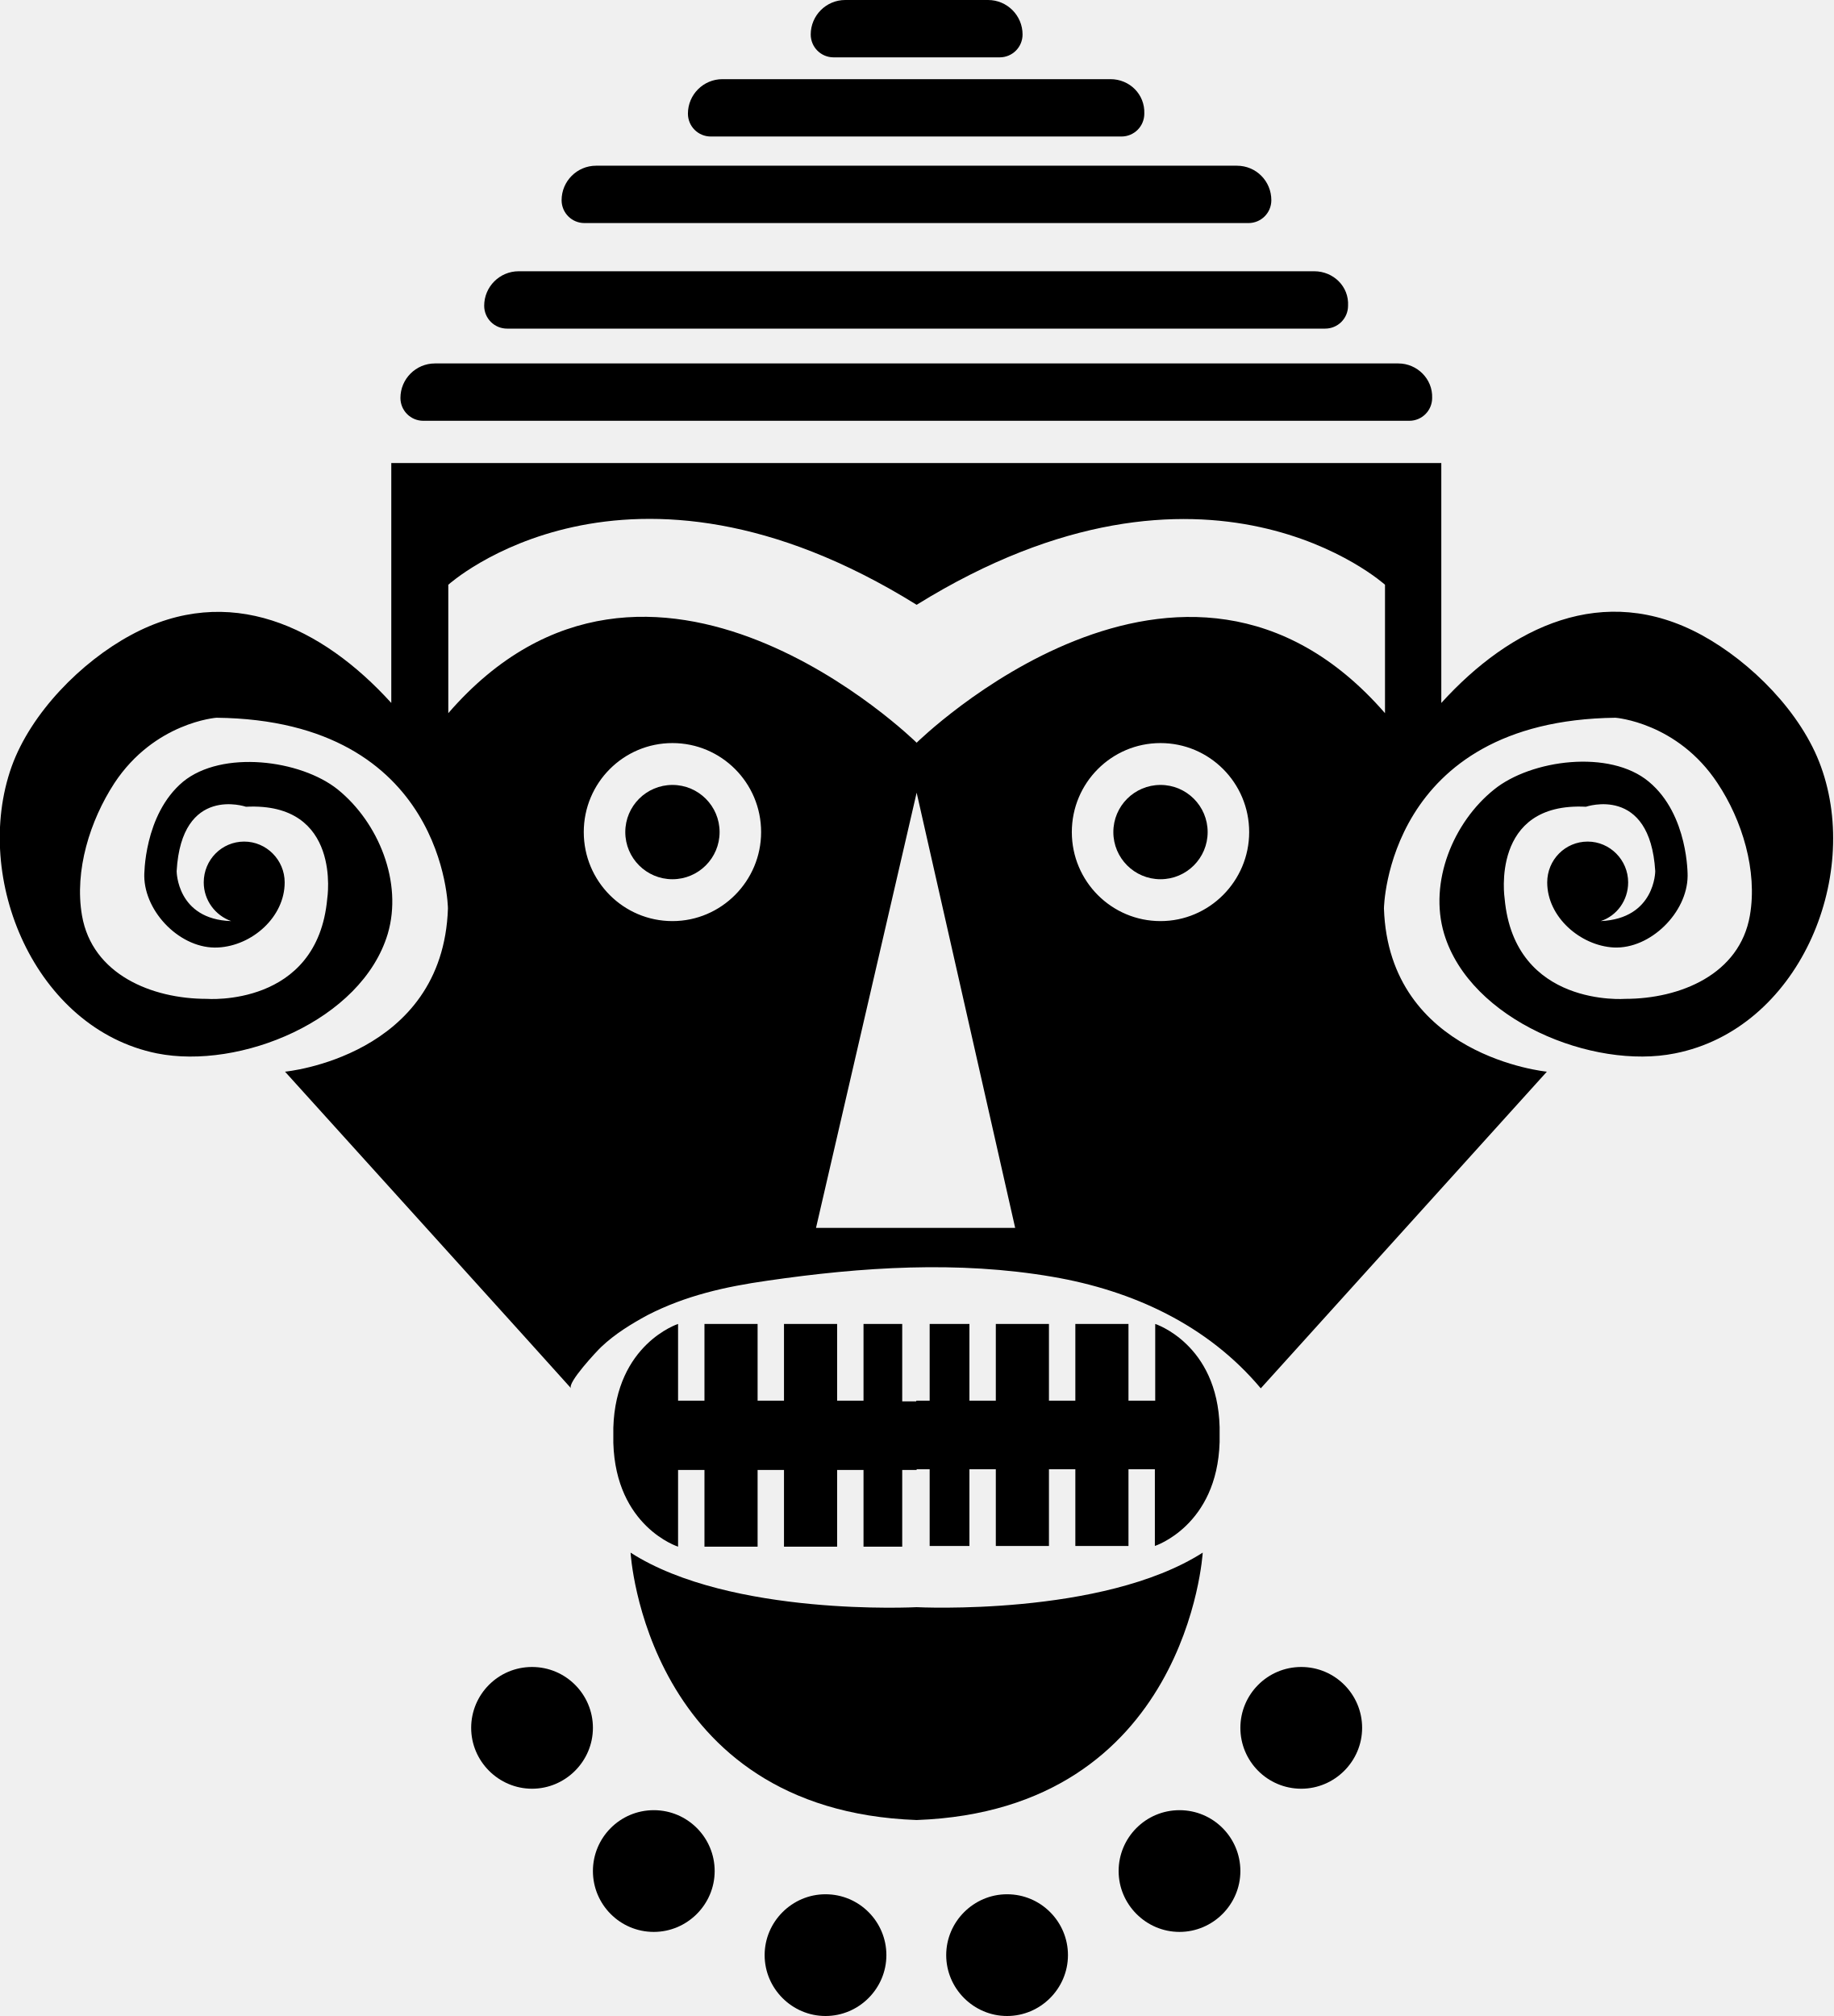
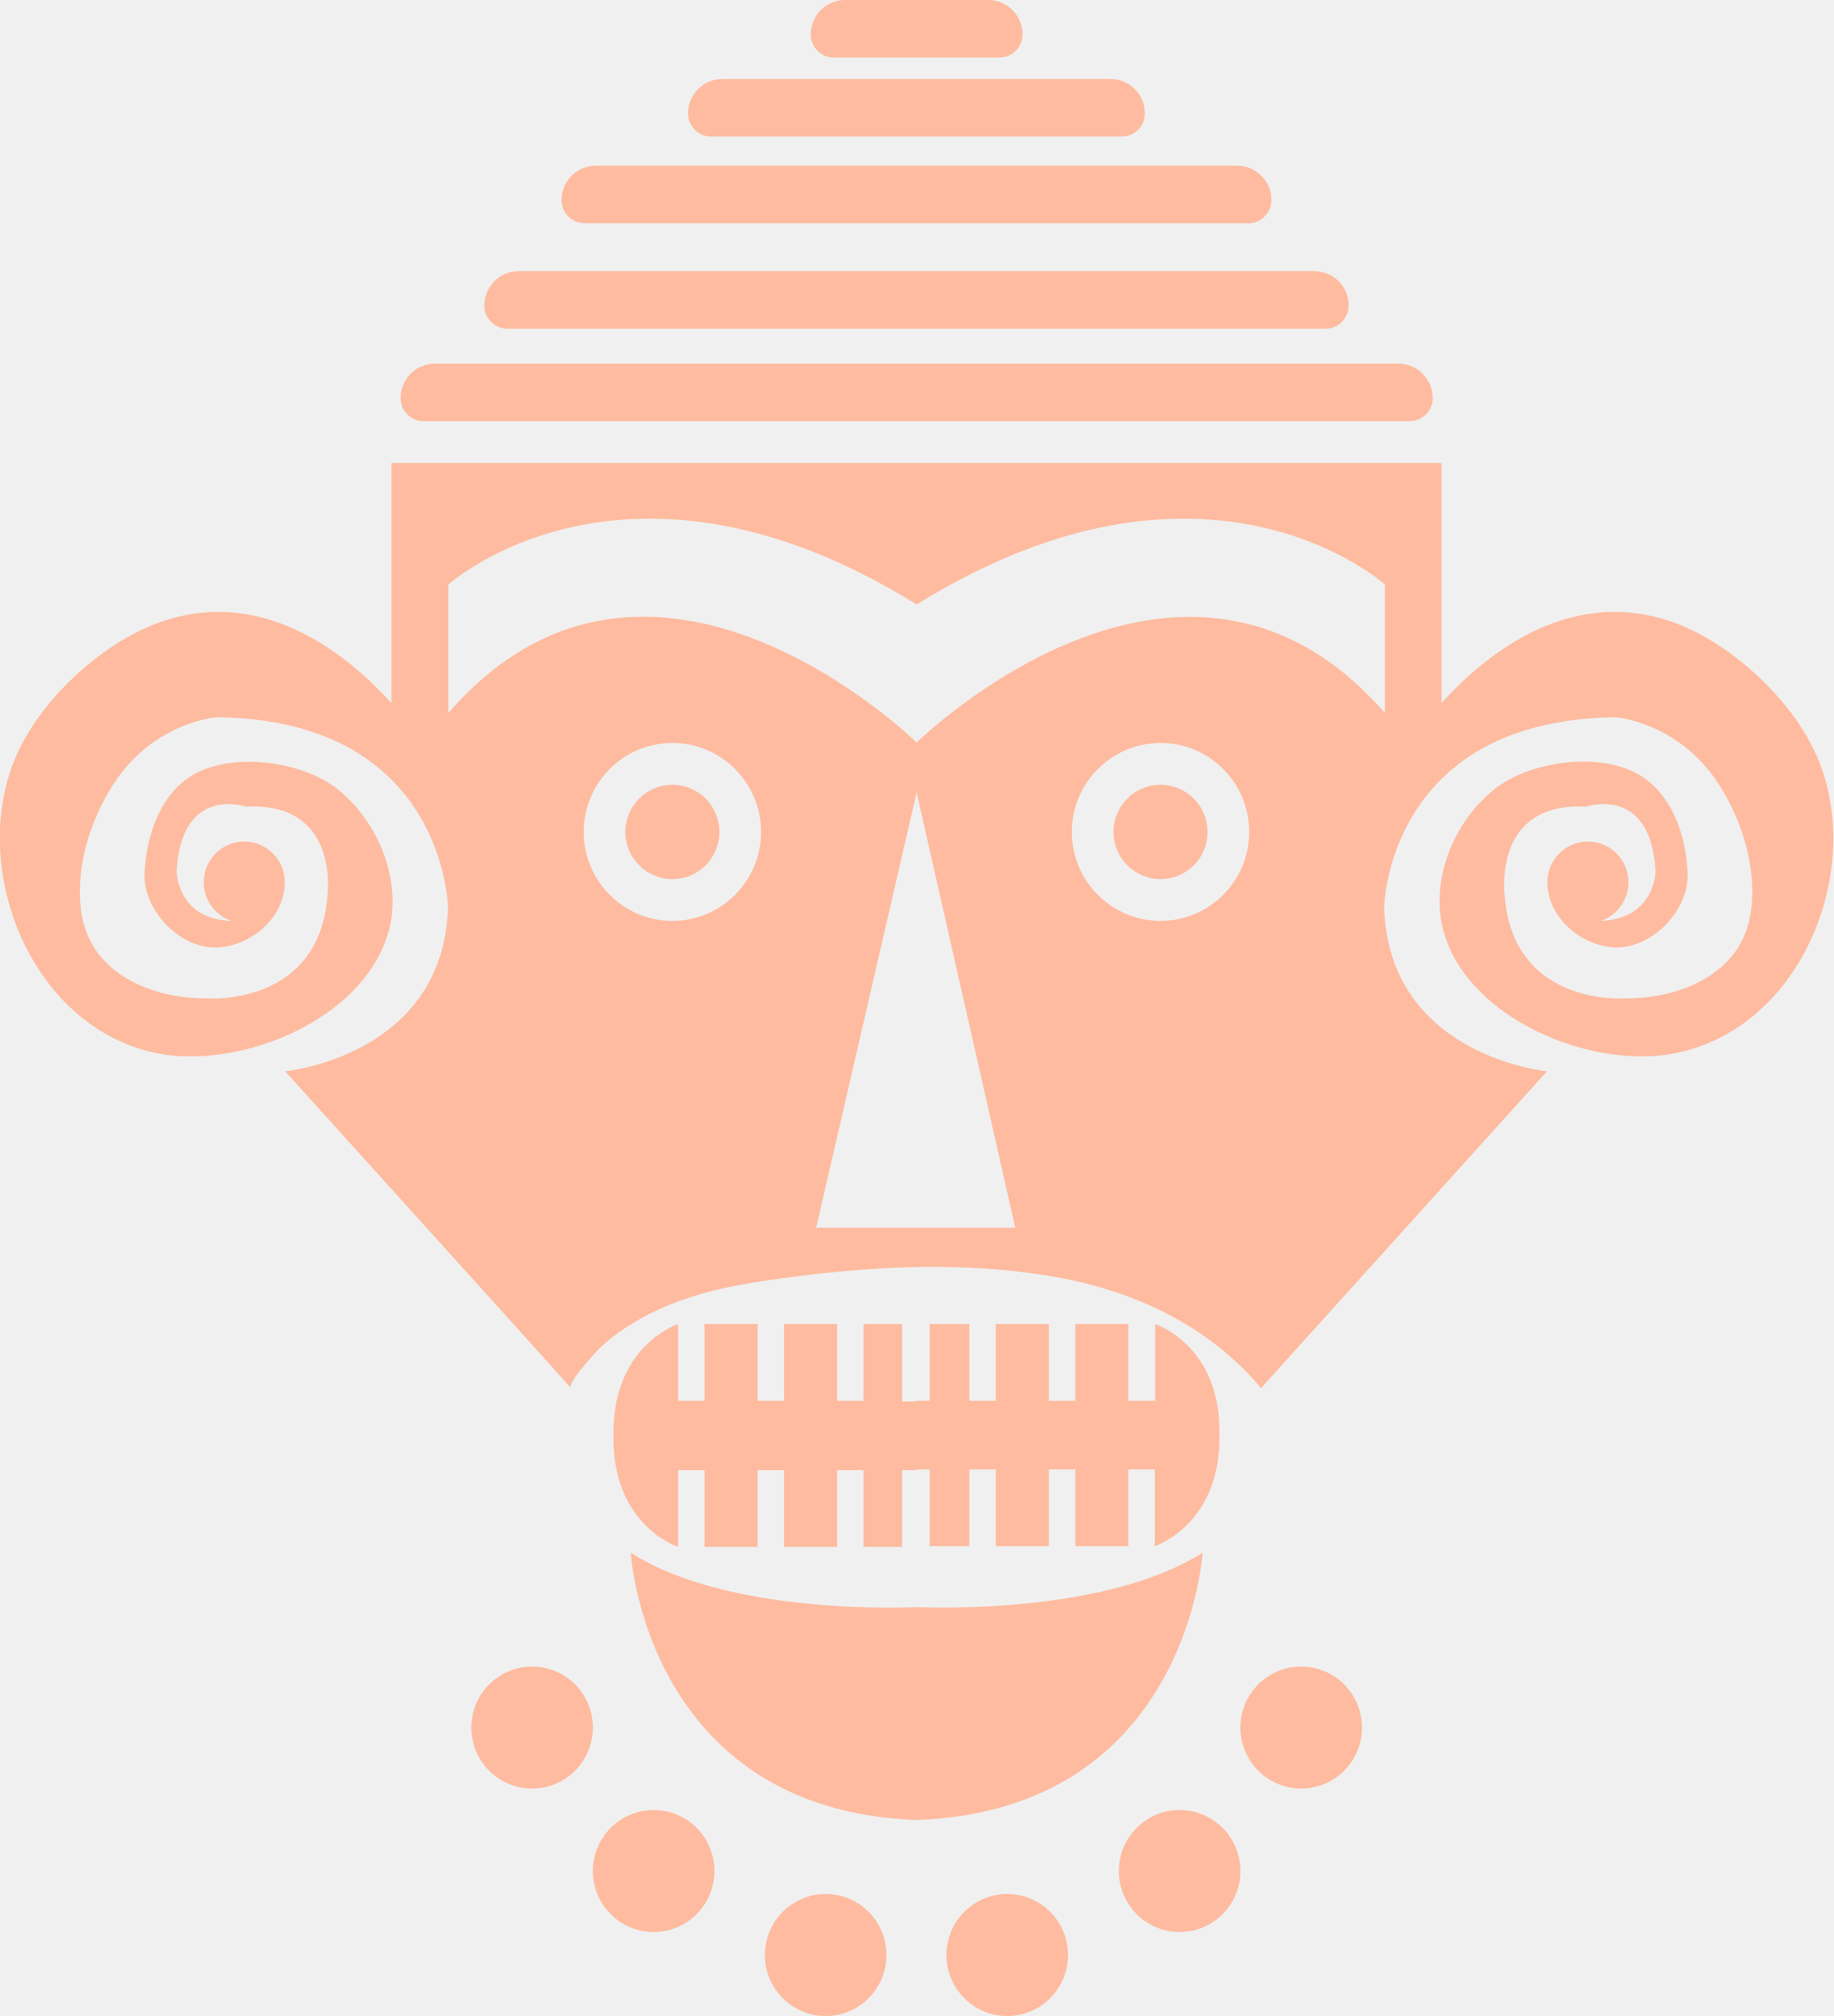
- <svg xmlns="http://www.w3.org/2000/svg" version="1.1" id="face-tribal-vector" x="0px" y="0px" viewBox="0 0 521 573" style="enable-background:new 0 0 521 573;" xml:space="preserve">
-   <path id="eyeright" d="M329.8,249.9c7.4,0,13.4-6,13.4-13.4c0-7.4-6-13.4-13.4-13.4c-7.4,0-13.4,6-13.4,13.4  C316.4,243.9,322.4,249.9,329.8,249.9z" />
-   <path id="circle6" d="M369.8,508.4c9.5,0,17.3-7.8,17.3-17.3s-7.7-17.3-17.3-17.3s-17.3,7.8-17.3,17.3S360.2,508.4,369.8,508.4z" />
-   <path id="circle5" d="M335.2,549.1c9.5,0,17.3-7.8,17.3-17.3s-7.7-17.3-17.3-17.3s-17.3,7.8-17.3,17.3S325.7,549.1,335.2,549.1z" />
-   <path id="circle4" d="M286.2,573c9.5,0,17.3-7.8,17.3-17.3s-7.7-17.3-17.3-17.3c-9.5,0-17.3,7.8-17.3,17.3S276.7,573,286.2,573z" />
-   <path id="eyeleft" d="M191.1,249.9c7.4,0,13.4-6,13.4-13.4c0-7.4-6-13.4-13.4-13.4c-7.4,0-13.4,6-13.4,13.4  C177.7,243.9,183.7,249.9,191.1,249.9z" />
-   <path id="neck" d="M260.5,456.8c0,0-52.8,2.8-81.3-15.5c0,0,4.2,73.2,81.3,76c77-2.8,81.3-76,81.3-76  C313.3,459.5,260.5,456.8,260.5,456.8z" />
-   <path id="headline5" d="M397.4,103.3H260.5H123.6c-5.4,0-9.8,4.4-9.8,9.8c0,3.6,2.9,6.5,6.5,6.5h140.1h140.1c3.6,0,6.5-2.9,6.5-6.5  C407.2,107.7,402.7,103.3,397.4,103.3z" />
-   <path id="headline4" d="M373.5,77.1H260.6h-0.3H147.4c-5.4,0-9.8,4.4-9.8,9.8c0,3.6,2.9,6.5,6.5,6.5h116.1h0.3h116.1  c3.6,0,6.5-2.9,6.5-6.5C383.4,81.4,378.9,77.1,373.5,77.1z" />
-   <path id="headline1" d="M280.8,0h-20.3h-20.3c-5.4,0-9.8,4.4-9.8,9.8c0,3.6,2.9,6.5,6.5,6.5h23.6h23.6c3.6,0,6.5-2.9,6.5-6.5  C290.6,4.4,286.2,0,280.8,0z" />
-   <path id="headline2" d="M315.6,22.5h-55h-0.3h-55c-5.4,0-9.8,4.4-9.8,9.8c0,3.6,2.9,6.5,6.5,6.5h58.2h0.3h58.2  c3.6,0,6.5-2.9,6.5-6.5C325.4,26.8,321,22.5,315.6,22.5z" />
-   <path id="headline3" d="M351.5,47.1h-90.9h-0.3h-90.9c-5.4,0-9.8,4.4-9.8,9.8c0,3.6,2.9,6.5,6.5,6.5h94.2h0.3h94.2  c3.6,0,6.5-2.9,6.5-6.5C361.3,51.5,357,47.1,351.5,47.1z" />
-   <path id="circle1" d="M151.2,508.4c9.5,0,17.3-7.8,17.3-17.3s-7.7-17.3-17.3-17.3s-17.3,7.8-17.3,17.3S141.7,508.4,151.2,508.4z" />
-   <path id="circle2" d="M185.8,549.1c9.5,0,17.3-7.8,17.3-17.3s-7.7-17.3-17.3-17.3s-17.3,7.8-17.3,17.3S176.2,549.1,185.8,549.1z" />
-   <path id="circle3" d="M234.6,573c9.5,0,17.3-7.8,17.3-17.3s-7.7-17.3-17.3-17.3c-9.5,0-17.3,7.8-17.3,17.3S225.1,573,234.6,573z" />
-   <path id="mouth" d="M328.3,376.3v21.8h-7.6v-21.8h-15.1v21.8h-7.5v-21.8H283v21.8h-7.5v-21.8h-11.3v21.8h-3.8v0.2h-4v-22h-11v21.8  h-7.5v-21.8h-15.1v21.8h-7.5v-21.8h-15.1v21.8h-7.5v-21.8c0,0-17.7,5.7-18.4,29.5v4.3c0.7,23.9,18.4,29.5,18.4,29.5v-21.8h7.5v20.4  v1.4h15.1v-1.4v-20.4h7.5v20.4v1.4h15.1v-1.4v-20.4h7.5v20.4v1.4h11v-21.8h4.1v-0.2h3.7v21.8h11.3V438v-20.4h7.5V438v1.4h15.1V438  v-20.4h7.5V438v1.4h15.1V438v-20.4h7.5v21.8c0,0,17.7-5.7,18.4-29.5v-4.3C346,382,328.3,376.3,328.3,376.3z" />
-   <path id="face" d="M517.5,217.9c-5.5-15.3-19.8-29.7-33.9-37.4c-27.9-15.2-54.3-2.4-74,19.3v-68.2H260.5H111.2v68.2  c-19.7-21.7-46.1-34.4-74-19.3c-14.1,7.6-28.4,22.1-33.9,37.4C-8,249.7,10,292.4,44.6,299.4c23.5,4.7,58.2-9.3,65.6-34  c4.3-14.6-2.6-31.6-14.2-41c-10.6-8.5-32.9-11.3-44-2.2c-11.2,9.4-11,26.8-11,26.8c0.1,10.4,10.5,20.9,21,20.3  c9.6-0.5,18.9-8.6,18.9-18.5c0-6.4-5.2-11.6-11.5-11.6c-6.4,0-11.5,5.2-11.5,11.6c0,5.1,3.3,9.4,7.8,11  c-15.5-0.5-15.5-14.2-15.5-14.2c1.4-24.6,19.7-18.3,19.7-18.3c27.4-1.4,23.1,26.1,23.1,26.1c-2.8,31-34.3,28.5-34.3,28.5  c-15.5,0-32.5-6.9-35.4-23.7c-2.2-12.8,2.3-27,9.2-37.6c11.4-17.3,29-18.6,29-18.6c65.2,0.7,65.8,54.2,65.8,54.2  c-1.4,42.2-46.3,46.4-46.3,46.4s81.3,89.9,81.3,90c-1.3-1.4,7.5-10.8,8.6-11.8c3.9-3.7,8.5-6.5,13.1-9c10.9-5.6,22.2-8.1,34.1-9.8  c26.8-3.9,54.2-5.7,81-1.1c22.8,3.9,44.1,13.7,59.2,31.7l81.3-90c0,0-44.9-4.3-46.3-46.4c0,0,0.7-53.4,65.8-54.2  c0,0,17.6,1.3,29,18.6c7,10.5,11.4,24.9,9.2,37.6c-2.9,16.8-19.9,23.7-35.4,23.7c0,0-31.5,2.5-34.3-28.5c0,0-4.2-27.5,23.1-26.1  c0,0,18.2-6.3,19.7,18.3c0,0,0,13.5-15.5,14.2c4.6-1.5,7.8-5.9,7.8-11c0-6.4-5.2-11.6-11.5-11.6c-6.4,0-11.5,5.2-11.5,11.6  c0,9.9,9.5,18,18.9,18.5c10.4,0.5,20.9-9.9,21-20.3c0,0,0.3-17.4-11-26.8c-11.1-9.3-33.5-6.3-44,2.2c-11.6,9.3-18.6,26.3-14.2,41  c7.4,24.6,42.3,38.7,65.6,34C511,292.5,529,249.7,517.5,217.9z M191.1,261.8c-13.9,0-25.2-11.3-25.2-25.3c0-14,11.3-25.3,25.2-25.3  s25.2,11.3,25.2,25.3C216.3,250.4,205,261.8,191.1,261.8z M231.9,349l28.6-123.7l28,123.7H231.9z M329.8,261.8  c-13.9,0-25.2-11.3-25.2-25.3c0-14,11.3-25.3,25.2-25.3s25.2,11.3,25.2,25.3C355,250.4,343.7,261.8,329.8,261.8z M393.6,202.7  c-57.5-66.1-133.1,8.4-133.1,8.4s-75.7-74.6-133.1-8.4v-36.5c0,0,50.4-45.7,133.1,5.7c82.7-51.3,133.1-5.7,133.1-5.7V202.7z" />
+ <svg xmlns="http://www.w3.org/2000/svg" width="521" height="573" viewBox="0 0 521 573" fill="none">
+   <g clip-path="url(#clip0)">
+     <path d="M329.807 249.87C337.187 249.87 343.169 243.866 343.169 236.461C343.169 229.055 337.187 223.051 329.807 223.051C322.428 223.051 316.446 229.055 316.446 236.461C316.446 243.866 322.428 249.87 329.807 249.87Z" fill="#FEBB9F" />
+     <path d="M369.784 508.352C379.323 508.352 387.056 500.591 387.056 491.018C387.056 481.445 379.323 473.684 369.784 473.684C360.245 473.684 352.511 481.445 352.511 491.018C352.511 500.591 360.245 508.352 369.784 508.352Z" fill="#FEBB9F" />
+     <path d="M335.239 549.125C344.778 549.125 352.511 541.364 352.511 531.791C352.511 522.218 344.778 514.457 335.239 514.457C325.7 514.457 317.966 522.218 317.966 531.791C317.966 541.364 325.7 549.125 335.239 549.125Z" fill="#FEBB9F" />
+     <path d="M286.246 573C295.785 573 303.518 565.239 303.518 555.666C303.518 546.093 295.785 538.332 286.246 538.332C276.706 538.332 268.973 546.093 268.973 555.666C268.973 565.239 276.706 573 286.246 573Z" fill="#FEBB9F" />
+     <path d="M191.084 249.87C198.464 249.87 204.446 243.866 204.446 236.461C204.446 229.055 198.464 223.051 191.084 223.051C183.705 223.051 177.722 229.055 177.722 236.461C177.722 243.866 183.705 249.87 191.084 249.87Z" fill="#FEBB9F" />
+     <path d="M256.372 376.331H245.4V398.135H237.904V376.331H222.805V398.135H215.309V376.331H200.209V398.135H192.714V376.331C192.714 376.331 175.006 382 174.355 405.875V410.127C175.006 434.002 192.714 439.671 192.714 439.671V417.867H200.209V438.253V439.671H215.309V438.253V417.867H222.805V438.253V439.671H237.904V438.253V417.867H245.4V438.253V439.671H256.372V417.867H260.5V415.796V413.724V412.307V402.495V400.424V398.353H256.372V376.331Z" fill="#FEBB9F" />
+     <path d="M260.5 456.787C260.5 456.787 207.705 459.621 179.243 441.306C179.243 441.306 183.48 514.457 260.5 517.292C337.52 514.457 341.757 441.306 341.757 441.306C313.295 459.512 260.5 456.787 260.5 456.787Z" fill="#FEBB9F" />
+     <path d="M397.377 103.349H260.5H123.623C118.192 103.349 113.847 107.71 113.847 113.161C113.847 116.759 116.78 119.702 120.364 119.702H260.5H400.636C404.22 119.702 407.154 116.759 407.154 113.161C407.154 107.71 402.7 103.349 397.377 103.349Z" fill="#FEBB9F" />
+     <path d="M373.477 77.076H260.609H260.283H147.414C141.982 77.076 137.637 81.437 137.637 86.888C137.637 90.485 140.57 93.429 144.155 93.429H260.283H260.609H376.736C380.321 93.429 383.254 90.485 383.254 86.888C383.363 81.437 378.909 77.076 373.477 77.076Z" fill="#FEBB9F" />
+     <path d="M280.814 0H260.5H240.186C234.754 0 230.409 4.361 230.409 9.812C230.409 13.409 233.342 16.353 236.927 16.353H260.5H284.073C287.658 16.353 290.591 13.409 290.591 9.812C290.591 4.361 286.246 0 280.814 0Z" fill="#FEBB9F" />
+     <path d="M315.577 22.458H260.609H260.283H205.315C199.883 22.458 195.538 26.819 195.538 32.269C195.538 35.867 198.471 38.81 202.056 38.81H260.283H260.609H318.836C322.42 38.81 325.353 35.867 325.353 32.269C325.353 26.819 321.008 22.458 315.577 22.458Z" fill="#FEBB9F" />
+     <path d="M351.534 47.096H260.609H260.283H169.358C163.926 47.096 159.581 51.457 159.581 56.907C159.581 60.505 162.514 63.449 166.099 63.449H260.283H260.609H354.793C358.378 63.449 361.311 60.505 361.311 56.907C361.311 51.457 356.965 47.096 351.534 47.096Z" fill="#FEBB9F" />
+     <path d="M151.216 508.352C160.755 508.352 168.489 500.591 168.489 491.018C168.489 481.445 160.755 473.684 151.216 473.684C141.677 473.684 133.943 481.445 133.943 491.018C133.943 500.591 141.677 508.352 151.216 508.352Z" fill="#FEBB9F" />
+     <path d="M185.761 549.125C195.3 549.125 203.034 541.364 203.034 531.791C203.034 522.218 195.3 514.457 185.761 514.457C176.222 514.457 168.489 522.218 168.489 531.791C168.489 541.364 176.222 549.125 185.761 549.125Z" fill="#FEBB9F" />
+     <path d="M234.646 573C244.185 573 251.918 565.239 251.918 555.666C251.918 546.093 244.185 538.332 234.646 538.332C225.106 538.332 217.373 546.093 217.373 555.666C217.373 565.239 225.106 573 234.646 573Z" fill="#FEBB9F" />
+     <path d="M328.286 376.331V398.135H320.682V376.331H305.582V398.135H298.087V376.331H282.987V398.135H275.491V376.331H264.193V398.135H260.391V400.206V402.277V412.089V413.506V415.578V417.649H264.193V439.453H275.491V438.035V417.649H282.987V438.035V439.453H298.087V438.035V417.649H305.582V438.035V439.453H320.682V438.035V417.649H328.178V439.453C328.178 439.453 345.885 433.784 346.537 409.909V405.657C345.993 382 328.286 376.331 328.286 376.331Z" fill="#FEBB9F" />
+     <path d="M517.524 217.928C511.983 202.665 497.753 188.275 483.63 180.534C455.712 165.381 429.314 178.136 409.652 199.831V131.585H260.5H111.239V199.831C91.577 178.136 65.179 165.381 37.261 180.534C23.139 188.166 8.908 202.665 3.368 217.928C-8.039 249.652 9.994 292.387 44.648 299.364C68.112 304.052 102.875 290.098 110.262 265.35C114.607 250.742 107.655 233.735 96.031 224.36C85.385 215.856 63.115 213.022 52.035 222.179C40.846 231.555 41.063 248.998 41.063 248.998C41.172 259.354 51.6 269.929 62.029 269.275C71.589 268.73 80.931 260.663 80.931 250.742C80.931 244.31 75.717 239.186 69.416 239.186C63.007 239.186 57.901 244.419 57.901 250.742C57.901 255.866 61.16 260.118 65.722 261.753C50.188 261.208 50.188 247.581 50.188 247.581C51.6 222.942 69.85 229.265 69.85 229.265C97.226 227.848 92.989 255.321 92.989 255.321C90.165 286.282 58.661 283.775 58.661 283.775C43.127 283.775 26.18 276.906 23.247 260.118C21.075 247.362 25.529 233.081 32.481 222.506C43.887 205.172 61.486 203.864 61.486 203.864C126.665 204.518 127.317 258.046 127.317 258.046C125.905 300.236 81.04 304.488 81.04 304.488C81.04 304.488 162.296 394.428 162.296 394.537C160.993 393.12 169.792 383.744 170.878 382.763C174.789 379.057 179.352 376.222 184.023 373.715C194.886 368.155 206.184 365.647 218.133 363.903C244.966 359.978 272.341 358.234 299.173 362.813C321.986 366.737 343.278 376.549 358.378 394.537L439.634 304.488C439.634 304.488 394.769 300.236 393.357 258.046C393.357 258.046 394.009 204.627 459.188 203.864C459.188 203.864 476.787 205.172 488.193 222.506C495.146 232.972 499.599 247.362 497.427 260.118C494.494 276.906 477.547 283.775 462.013 283.775C462.013 283.775 430.509 286.282 427.685 255.321C427.685 255.321 423.448 227.848 450.824 229.265C450.824 229.265 469.074 222.942 470.486 247.581C470.486 247.581 470.486 261.099 454.952 261.753C459.514 260.227 462.773 255.866 462.773 250.742C462.773 244.31 457.559 239.186 451.258 239.186C444.849 239.186 439.743 244.419 439.743 250.742C439.743 260.663 449.194 268.73 458.645 269.275C469.074 269.82 479.502 259.354 479.611 248.998C479.611 248.998 479.937 231.555 468.639 222.179C457.559 212.913 435.181 215.856 424.643 224.36C413.02 233.626 406.067 250.633 410.412 265.35C417.799 289.989 452.67 304.052 476.026 299.364C511.006 292.496 529.039 249.652 517.524 217.928ZM191.084 261.753C177.179 261.753 165.881 250.415 165.881 236.461C165.881 222.506 177.179 211.168 191.084 211.168C204.989 211.168 216.287 222.506 216.287 236.461C216.287 250.415 204.989 261.753 191.084 261.753ZM231.93 348.968L260.5 225.232L288.527 348.968H231.93ZM329.807 261.753C315.902 261.753 304.605 250.415 304.605 236.461C304.605 222.506 315.902 211.168 329.807 211.168C343.712 211.168 355.01 222.506 355.01 236.461C355.01 250.415 343.712 261.753 329.807 261.753ZM393.574 202.665C336.108 136.6 260.5 211.059 260.5 211.059C260.5 211.059 184.783 136.491 127.426 202.665V166.144C127.426 166.144 177.831 120.465 260.5 171.813C343.169 120.465 393.574 166.144 393.574 166.144V202.665Z" fill="#FEBB9F" />
+   </g>
+   <defs>
+     <clipPath id="clip0">
+       <rect width="521" height="573" fill="white" />
+     </clipPath>
+   </defs>
</svg>
